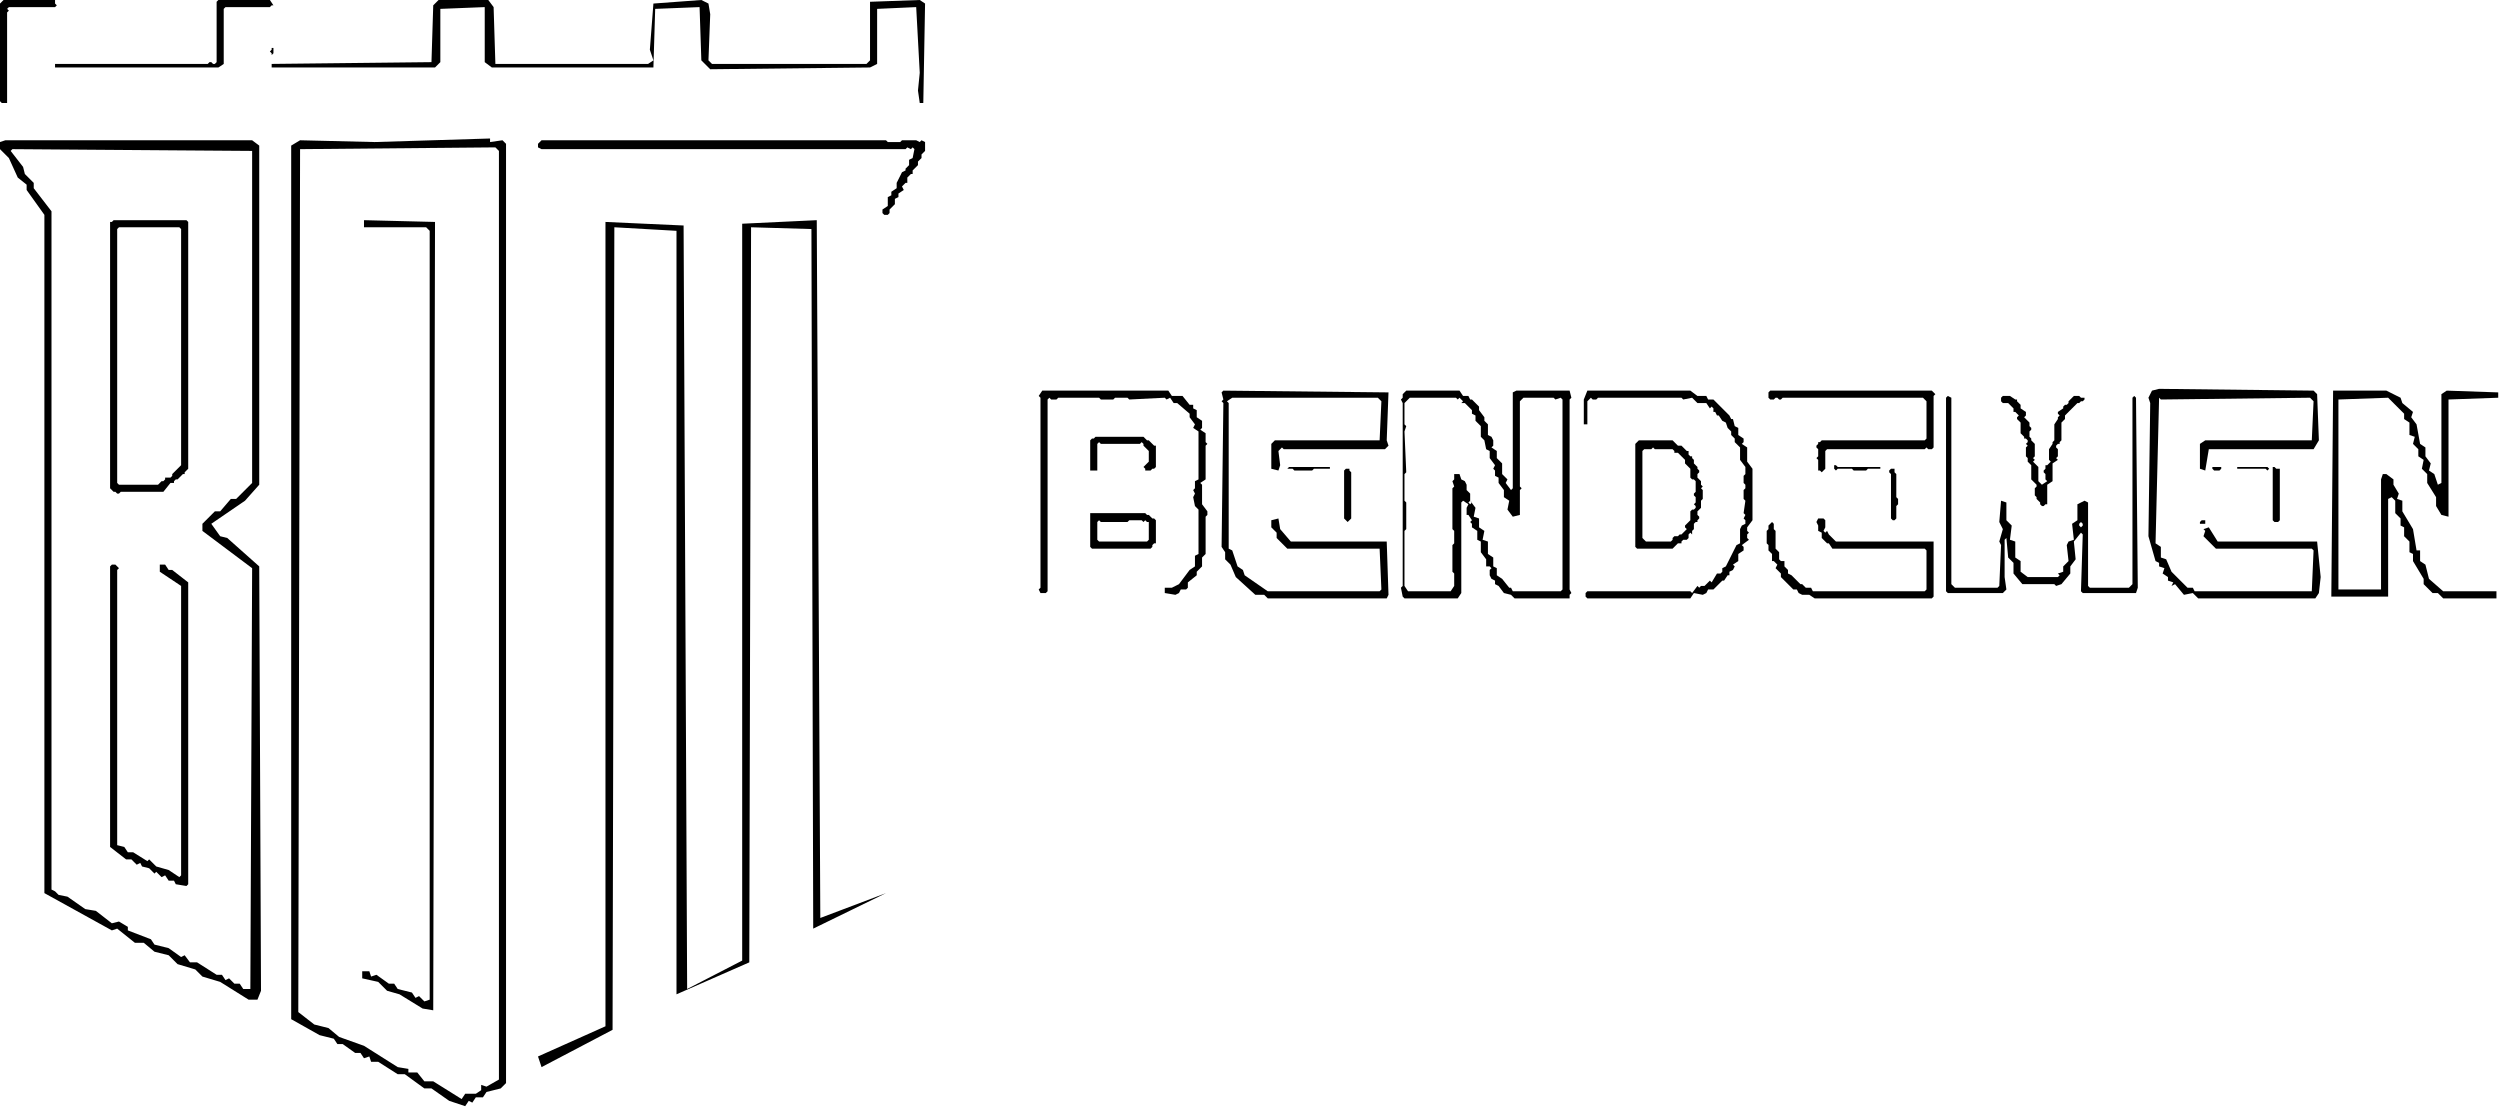
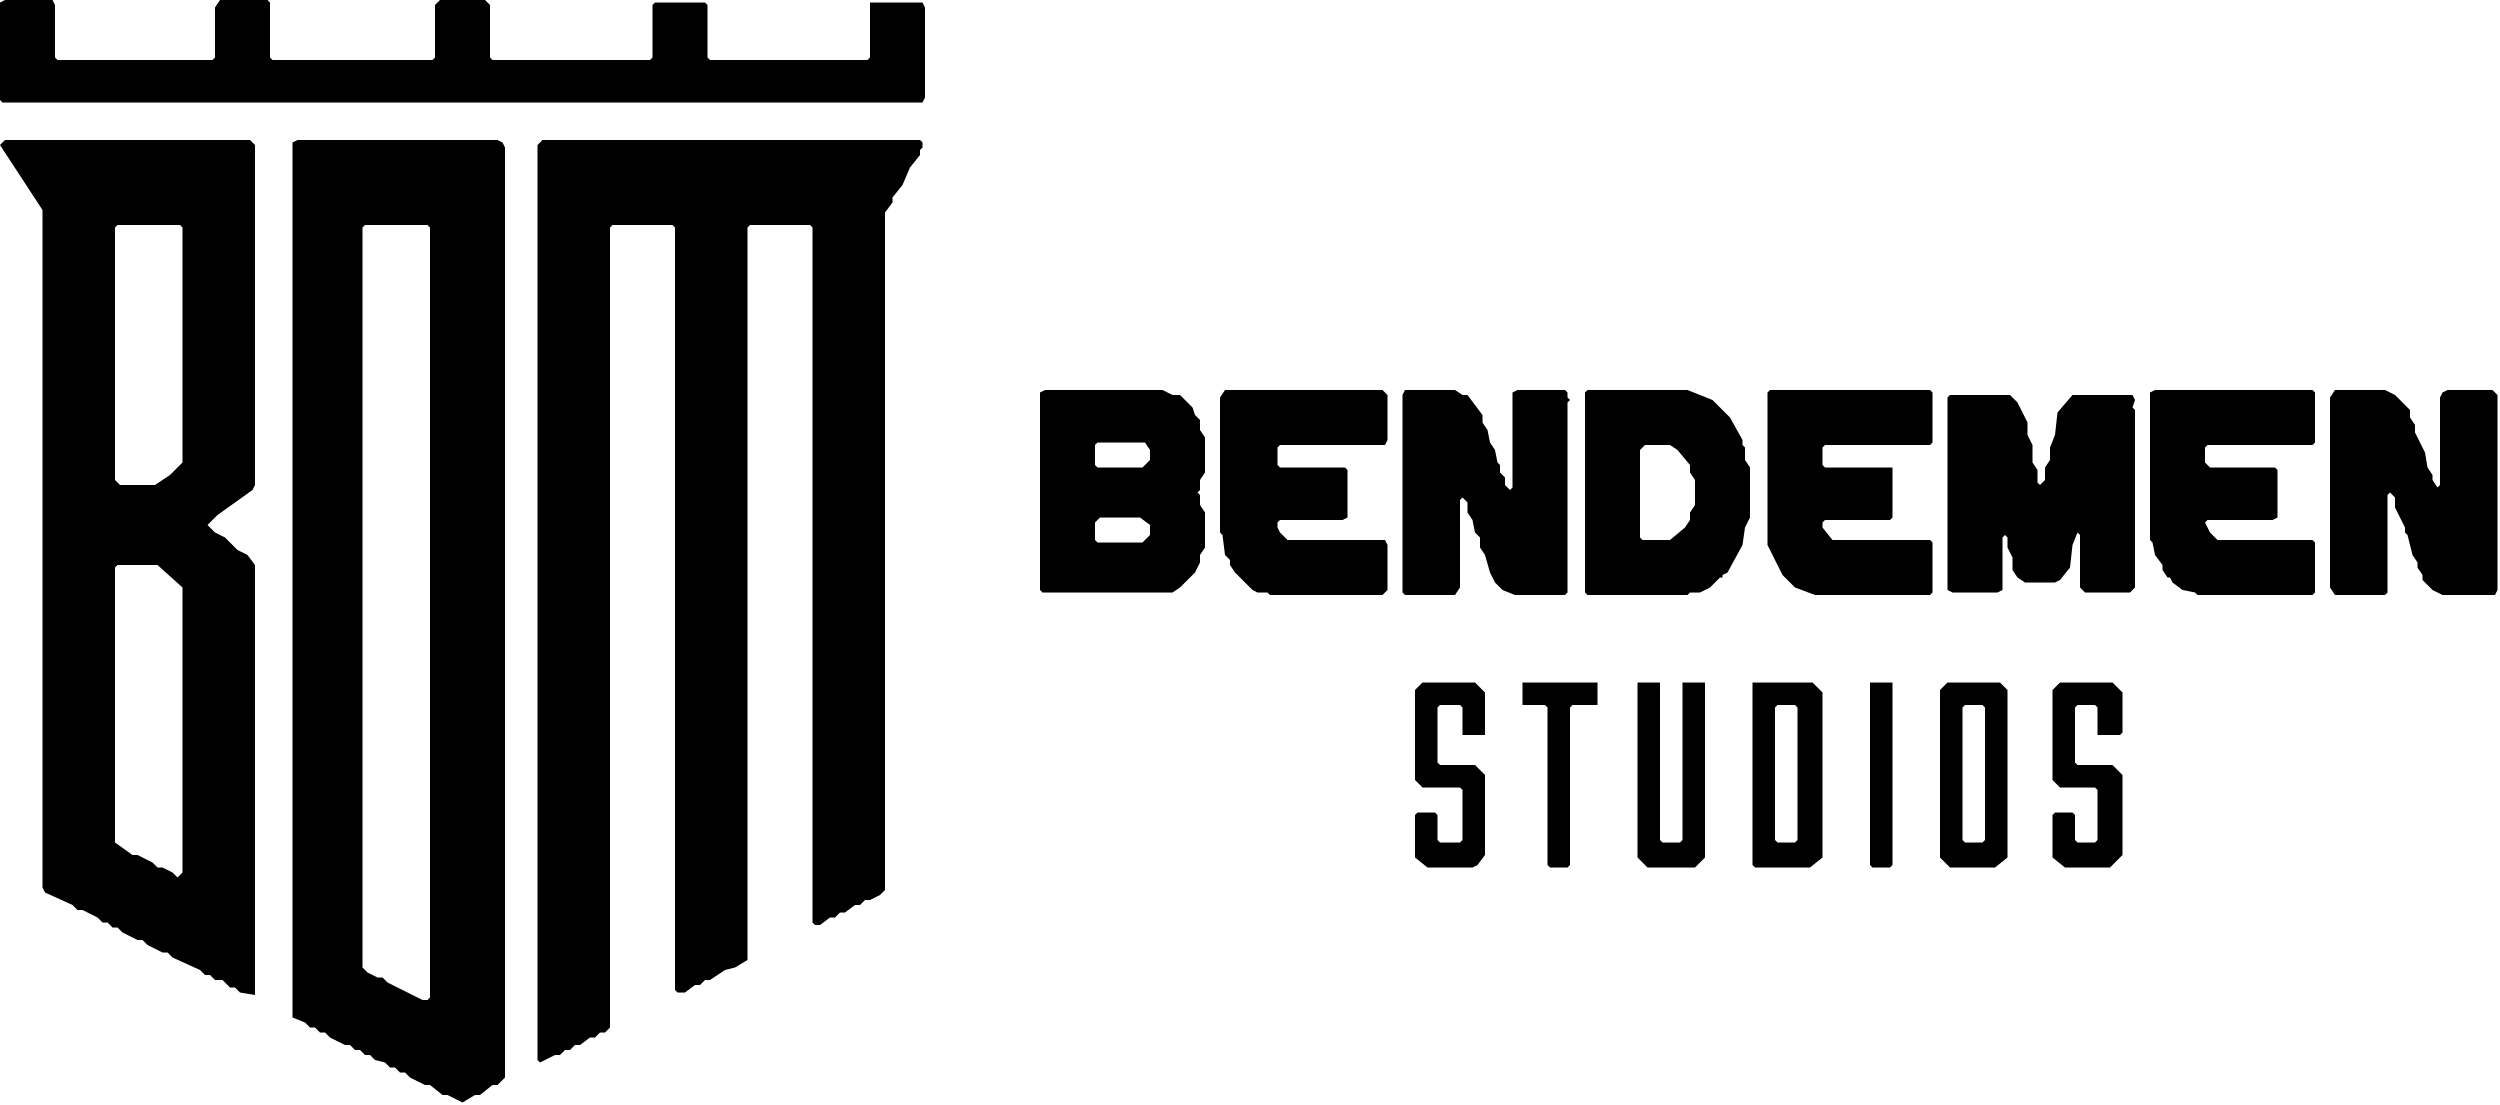
- <svg xmlns="http://www.w3.org/2000/svg" viewBox="0 0 1408 624" role="img" aria-label="Bendemen Studios logo">
-   <path d="M 63 318 L 62 319 L 62 477 L 71 484 L 74 484 L 77 487 L 79 486 L 80 488 L 84 489 L 87 492 L 88 491 L 91 494 L 93 493 L 95 496 L 98 496 L 99 498 L 105 499 L 106 498 L 106 328 L 97 321 L 95 321 L 93 318 L 90 318 L 90 322 L 102 330 L 102 493 L 101 494 L 95 490 L 88 488 L 84 484 L 83 485 L 75 480 L 72 480 L 70 477 L 66 476 L 66 321 L 67 320 L 65 318 Z M 1171 295 L 1172 294 L 1173 295 L 1173 296 L 1172 297 L 1171 296 Z M 618 294 L 619 293 L 620 294 L 635 294 L 636 293 L 643 293 L 644 294 L 645 293 L 646 294 L 647 294 L 647 304 L 646 305 L 619 305 L 618 304 Z M 1239 294 L 1239 295 L 1242 295 L 1242 293 L 1240 293 Z M 996 296 L 996 298 L 995 299 L 995 306 L 996 307 L 996 310 L 998 312 L 998 316 L 999 316 L 1001 318 L 1000 320 L 1003 323 L 1003 325 L 1010 332 L 1012 332 L 1013 334 L 1015 335 L 1019 335 L 1022 337 L 1088 337 L 1089 336 L 1089 305 L 1034 305 L 1030 301 L 1029 299 L 1028 300 L 1027 299 L 1028 297 L 1028 293 L 1027 292 L 1024 292 L 1023 294 L 1024 296 L 1024 299 L 1026 300 L 1026 303 L 1029 306 L 1030 306 L 1032 309 L 1084 309 L 1085 310 L 1085 332 L 1084 333 L 1021 333 L 1020 331 L 1017 331 L 1015 329 L 1014 329 L 1009 324 L 1007 323 L 1007 321 L 1005 319 L 1005 316 L 1003 316 L 1002 315 L 1002 311 L 1000 309 L 1000 299 L 999 298 L 999 295 L 998 294 Z M 614 289 L 614 308 L 615 309 L 648 309 L 649 308 L 649 307 L 650 306 L 651 306 L 651 293 L 650 292 L 649 292 L 647 290 L 646 290 L 645 289 Z M 827 283 L 828 282 L 829 283 L 828 284 Z M 1065 264 L 1064 265 L 1064 266 L 1065 267 L 1065 292 L 1066 293 L 1067 293 L 1068 292 L 1068 285 L 1069 284 L 1069 281 L 1068 280 L 1068 267 L 1067 266 L 1067 264 Z M 760 264 L 758 264 L 757 265 L 757 292 L 759 294 L 761 292 L 761 266 L 760 265 Z M 1280 263 L 1280 293 L 1281 294 L 1283 294 L 1284 293 L 1284 264 L 1282 264 L 1281 263 Z M 1260 263 L 1260 264 L 1276 264 L 1277 265 L 1278 264 L 1277 263 Z M 1246 263 L 1246 264 L 1247 265 L 1250 265 L 1251 264 L 1251 263 Z M 725 264 L 728 264 L 729 265 L 739 265 L 740 264 L 749 264 L 749 263 L 726 263 Z M 1033 262 L 1033 264 L 1034 265 L 1035 264 L 1043 264 L 1044 265 L 1051 265 L 1052 264 L 1059 264 L 1059 263 L 1035 263 L 1034 262 Z M 926 253 L 930 253 L 931 252 L 932 253 L 942 253 L 943 254 L 943 255 L 945 255 L 949 259 L 949 261 L 952 264 L 952 269 L 953 270 L 954 270 L 955 271 L 955 277 L 954 278 L 954 279 L 955 280 L 955 283 L 954 284 L 955 285 L 955 286 L 954 287 L 953 287 L 952 288 L 952 293 L 949 296 L 949 297 L 950 298 L 947 301 L 946 301 L 945 302 L 943 302 L 942 303 L 942 304 L 941 305 L 927 305 L 925 303 L 925 254 Z M 923 248 L 921 250 L 921 308 L 922 309 L 942 309 L 945 306 L 947 306 L 947 305 L 948 304 L 950 304 L 951 303 L 951 301 L 952 300 L 953 301 L 953 299 L 954 298 L 954 295 L 955 294 L 956 294 L 956 293 L 957 292 L 957 291 L 956 290 L 956 288 L 958 286 L 958 282 L 959 281 L 959 276 L 958 275 L 959 274 L 958 273 L 958 271 L 956 269 L 956 267 L 957 266 L 957 265 L 956 264 L 956 263 L 954 261 L 954 259 L 953 258 L 953 257 L 952 257 L 951 256 L 951 254 L 950 254 L 947 251 L 945 251 L 942 248 Z M 614 248 L 614 265 L 618 265 L 618 250 L 619 249 L 620 250 L 642 250 L 643 249 L 644 250 L 644 251 L 647 254 L 647 260 L 644 263 L 645 264 L 645 265 L 648 265 L 649 264 L 650 264 L 651 263 L 651 251 L 650 251 L 647 248 L 646 248 L 644 246 L 617 246 L 616 247 L 615 247 Z M 794 224 L 820 224 L 821 225 L 822 224 L 824 226 L 823 227 L 825 227 L 829 231 L 829 233 L 831 234 L 831 237 L 834 240 L 834 246 L 836 248 L 837 253 L 839 254 L 839 258 L 842 262 L 841 264 L 842 265 L 842 268 L 844 269 L 844 272 L 847 276 L 847 280 L 850 282 L 849 287 L 852 291 L 856 290 L 856 276 L 857 275 L 856 274 L 856 226 L 858 224 L 875 224 L 876 225 L 879 224 L 880 225 L 880 332 L 879 333 L 852 333 L 851 331 L 850 331 L 846 326 L 843 324 L 843 320 L 841 319 L 841 314 L 838 312 L 838 305 L 835 304 L 836 299 L 833 297 L 833 292 L 830 291 L 831 286 L 828 282 L 828 278 L 826 276 L 826 273 L 825 271 L 823 270 L 822 267 L 819 267 L 819 270 L 818 271 L 819 274 L 818 275 L 818 298 L 819 299 L 819 306 L 818 307 L 818 322 L 819 323 L 819 330 L 817 333 L 793 333 L 791 330 L 791 299 L 792 298 L 792 283 L 791 282 L 791 267 L 792 266 L 791 243 L 792 240 L 791 239 L 791 227 Z M 1128 223 L 1127 224 L 1127 226 L 1128 227 L 1131 227 L 1134 230 L 1134 232 L 1135 232 L 1137 234 L 1136 235 L 1136 236 L 1138 238 L 1138 244 L 1140 246 L 1140 247 L 1141 247 L 1142 248 L 1142 249 L 1141 250 L 1142 251 L 1141 252 L 1141 257 L 1142 258 L 1142 260 L 1144 262 L 1144 270 L 1147 273 L 1147 274 L 1146 275 L 1146 279 L 1147 280 L 1147 281 L 1149 283 L 1149 284 L 1150 285 L 1151 285 L 1152 284 L 1153 284 L 1153 273 L 1156 271 L 1156 261 L 1159 259 L 1158 258 L 1159 257 L 1159 253 L 1158 252 L 1158 251 L 1159 250 L 1160 250 L 1160 249 L 1161 248 L 1161 238 L 1163 236 L 1163 234 L 1170 227 L 1171 227 L 1172 226 L 1173 226 L 1174 225 L 1174 224 L 1172 224 L 1171 223 L 1168 223 L 1165 226 L 1165 227 L 1164 228 L 1163 228 L 1162 229 L 1162 230 L 1159 232 L 1159 233 L 1160 234 L 1159 235 L 1159 236 L 1157 239 L 1157 248 L 1156 249 L 1156 250 L 1154 253 L 1154 259 L 1155 260 L 1153 262 L 1152 262 L 1152 264 L 1151 265 L 1151 266 L 1152 267 L 1152 270 L 1153 271 L 1150 273 L 1148 271 L 1148 263 L 1145 260 L 1146 259 L 1145 258 L 1146 257 L 1146 250 L 1144 248 L 1144 247 L 1143 246 L 1143 243 L 1144 242 L 1144 241 L 1143 240 L 1143 238 L 1140 235 L 1141 234 L 1141 232 L 1138 230 L 1138 228 L 1136 226 L 1136 225 L 1135 225 L 1132 223 Z M 1097 223 L 1096 224 L 1096 333 L 1097 334 L 1128 334 L 1130 332 L 1129 325 L 1129 304 L 1130 303 L 1131 314 L 1134 317 L 1134 323 L 1139 329 L 1157 329 L 1158 330 L 1161 329 L 1166 323 L 1166 319 L 1169 315 L 1168 305 L 1172 300 L 1173 301 L 1172 333 L 1173 334 L 1203 334 L 1204 331 L 1203 224 L 1202 223 L 1201 224 L 1201 329 L 1199 331 L 1177 331 L 1176 330 L 1176 283 L 1174 282 L 1170 284 L 1170 293 L 1167 295 L 1168 304 L 1165 305 L 1164 307 L 1165 316 L 1162 319 L 1162 322 L 1159 323 L 1160 324 L 1159 325 L 1142 325 L 1138 322 L 1138 316 L 1135 314 L 1135 305 L 1132 304 L 1133 296 L 1130 293 L 1130 283 L 1127 282 L 1126 294 L 1128 298 L 1126 305 L 1127 307 L 1126 330 L 1125 331 L 1101 331 L 1099 329 L 1099 224 Z M 1314 220 L 1313 336 L 1345 336 L 1345 281 L 1347 280 L 1349 282 L 1349 289 L 1352 292 L 1352 296 L 1354 297 L 1354 302 L 1357 305 L 1357 311 L 1359 312 L 1359 316 L 1365 326 L 1365 329 L 1370 334 L 1373 334 L 1376 337 L 1406 337 L 1406 333 L 1376 333 L 1368 326 L 1366 318 L 1363 316 L 1363 310 L 1361 310 L 1359 298 L 1353 288 L 1353 282 L 1350 281 L 1351 278 L 1348 273 L 1348 270 L 1344 267 L 1342 267 L 1341 270 L 1341 332 L 1317 332 L 1317 225 L 1345 224 L 1354 233 L 1354 236 L 1357 238 L 1357 245 L 1360 246 L 1359 250 L 1362 253 L 1362 257 L 1365 259 L 1364 264 L 1367 267 L 1367 272 L 1372 280 L 1372 285 L 1375 290 L 1379 291 L 1379 225 L 1407 224 L 1407 221 L 1378 220 L 1375 222 L 1375 272 L 1373 273 L 1371 267 L 1368 265 L 1369 261 L 1366 257 L 1366 252 L 1363 250 L 1361 239 L 1358 235 L 1359 232 L 1353 227 L 1352 224 L 1344 220 Z M 996 221 L 996 224 L 997 225 L 999 225 L 1000 224 L 1001 224 L 1002 225 L 1003 225 L 1004 224 L 1083 224 L 1085 226 L 1085 247 L 1084 248 L 1026 248 L 1025 249 L 1024 249 L 1024 250 L 1023 251 L 1023 252 L 1024 253 L 1024 257 L 1023 258 L 1024 259 L 1024 265 L 1025 265 L 1026 266 L 1028 264 L 1028 254 L 1029 253 L 1084 253 L 1085 252 L 1086 253 L 1088 253 L 1089 252 L 1089 223 L 1090 222 L 1088 220 L 997 220 Z M 894 220 L 892 225 L 892 239 L 894 239 L 894 226 L 896 224 L 897 225 L 899 225 L 900 224 L 947 224 L 948 225 L 953 224 L 956 227 L 961 227 L 963 230 L 964 229 L 965 230 L 965 232 L 966 232 L 967 234 L 968 234 L 970 237 L 972 238 L 973 241 L 975 243 L 975 245 L 977 247 L 977 249 L 980 252 L 980 259 L 983 263 L 983 267 L 982 268 L 982 272 L 983 273 L 983 275 L 982 276 L 982 281 L 983 282 L 982 289 L 983 290 L 982 292 L 983 293 L 983 295 L 981 296 L 980 298 L 980 306 L 978 307 L 972 319 L 970 320 L 970 322 L 969 323 L 967 323 L 964 328 L 963 327 L 960 330 L 958 330 L 957 331 L 956 330 L 953 334 L 952 333 L 894 333 L 893 334 L 893 336 L 894 337 L 952 337 L 954 334 L 959 335 L 961 334 L 962 332 L 965 332 L 970 327 L 971 327 L 973 324 L 974 324 L 974 322 L 976 321 L 977 319 L 976 318 L 979 316 L 979 312 L 982 310 L 982 308 L 981 307 L 985 304 L 984 303 L 984 301 L 985 300 L 984 299 L 984 297 L 987 293 L 987 264 L 984 260 L 984 252 L 981 250 L 982 249 L 982 247 L 979 245 L 979 241 L 977 240 L 976 236 L 975 236 L 974 234 L 965 225 L 962 225 L 961 223 L 956 223 L 952 220 Z M 792 220 L 790 222 L 790 224 L 789 225 L 790 227 L 790 330 L 789 331 L 790 336 L 791 337 L 821 337 L 823 334 L 823 283 L 824 282 L 827 284 L 826 286 L 826 290 L 827 290 L 829 293 L 828 294 L 829 295 L 829 297 L 832 299 L 832 304 L 834 305 L 834 311 L 837 315 L 837 319 L 839 319 L 840 320 L 839 321 L 839 324 L 840 326 L 842 327 L 842 329 L 844 330 L 847 334 L 851 335 L 853 337 L 884 337 L 884 335 L 885 334 L 884 332 L 884 225 L 885 224 L 884 220 L 854 220 L 852 221 L 852 275 L 851 276 L 848 272 L 849 270 L 846 267 L 846 261 L 843 258 L 843 254 L 840 252 L 841 251 L 841 248 L 840 246 L 838 245 L 838 239 L 836 237 L 836 235 L 833 231 L 833 229 L 829 225 L 828 225 L 827 223 L 824 223 L 822 220 Z M 689 220 L 688 221 L 689 225 L 688 226 L 689 227 L 688 308 L 690 311 L 690 315 L 693 318 L 696 325 L 707 335 L 712 335 L 714 337 L 781 337 L 782 335 L 781 305 L 727 305 L 721 298 L 720 292 L 716 293 L 716 297 L 719 300 L 719 303 L 725 309 L 777 309 L 778 332 L 777 333 L 714 333 L 701 324 L 700 321 L 697 319 L 694 310 L 692 309 L 692 227 L 691 226 L 694 224 L 776 224 L 778 226 L 777 248 L 718 248 L 716 250 L 716 264 L 720 265 L 721 262 L 720 254 L 722 252 L 723 253 L 780 253 L 782 251 L 781 248 L 782 221 Z M 587 220 L 585 223 L 586 224 L 586 331 L 585 332 L 586 334 L 589 334 L 590 333 L 590 225 L 591 224 L 592 225 L 595 225 L 596 224 L 619 224 L 620 225 L 627 225 L 628 224 L 635 224 L 636 225 L 656 224 L 657 225 L 659 224 L 661 227 L 663 227 L 670 233 L 670 235 L 673 239 L 672 241 L 675 243 L 675 270 L 673 271 L 673 275 L 672 276 L 673 278 L 672 280 L 673 285 L 675 287 L 675 312 L 673 313 L 673 319 L 670 321 L 664 329 L 660 331 L 656 331 L 656 334 L 662 335 L 664 334 L 665 332 L 668 332 L 669 331 L 669 328 L 674 324 L 674 322 L 677 319 L 677 314 L 679 312 L 679 291 L 680 290 L 680 288 L 677 284 L 677 273 L 676 272 L 679 270 L 679 251 L 680 250 L 679 249 L 679 244 L 676 242 L 677 241 L 677 237 L 674 235 L 674 231 L 672 230 L 672 228 L 670 228 L 666 223 L 660 223 L 658 220 Z M 1212 220 L 1210 224 L 1211 227 L 1210 302 L 1214 316 L 1216 317 L 1216 319 L 1219 320 L 1218 323 L 1221 325 L 1221 327 L 1224 328 L 1223 330 L 1225 329 L 1230 335 L 1235 334 L 1238 337 L 1304 337 L 1306 334 L 1307 325 L 1305 305 L 1249 305 L 1244 297 L 1241 298 L 1242 299 L 1241 302 L 1248 309 L 1302 309 L 1303 310 L 1302 333 L 1236 333 L 1235 331 L 1232 331 L 1223 322 L 1220 315 L 1217 314 L 1217 308 L 1214 306 L 1216 224 L 1217 225 L 1301 224 L 1303 226 L 1302 248 L 1242 248 L 1239 250 L 1239 264 L 1242 265 L 1244 253 L 1303 253 L 1306 248 L 1305 222 L 1303 220 L 1216 219 Z M 67 128 L 101 128 L 102 129 L 102 262 L 97 267 L 97 268 L 96 269 L 93 269 L 93 270 L 92 271 L 91 271 L 89 273 L 67 273 L 66 272 L 66 129 Z M 460 124 L 418 126 L 418 541 L 387 557 L 385 127 L 341 125 L 341 578 L 303 595 L 305 601 L 345 580 L 346 128 L 381 130 L 381 560 L 422 542 L 423 128 L 457 129 L 458 523 L 499 503 L 462 517 Z M 205 124 L 205 128 L 240 128 L 242 130 L 242 563 L 239 564 L 236 561 L 234 562 L 232 559 L 224 557 L 222 554 L 219 554 L 212 549 L 209 550 L 208 547 L 204 547 L 204 551 L 213 553 L 218 558 L 225 560 L 238 568 L 244 569 L 245 125 Z M 64 124 L 63 125 L 62 125 L 62 275 L 64 277 L 65 277 L 66 278 L 67 278 L 68 277 L 92 277 L 96 272 L 98 272 L 98 271 L 99 270 L 100 270 L 103 267 L 104 267 L 104 266 L 106 264 L 106 125 L 105 124 Z M 169 84 L 279 83 L 281 85 L 281 608 L 274 612 L 271 611 L 271 614 L 268 616 L 262 616 L 260 619 L 244 609 L 239 609 L 235 604 L 230 604 L 230 602 L 224 601 L 205 589 L 191 584 L 185 579 L 177 577 L 168 570 Z M 7 84 L 142 85 L 142 272 L 133 281 L 130 281 L 124 288 L 121 288 L 114 295 L 114 299 L 142 320 L 141 557 L 137 557 L 135 554 L 132 554 L 129 551 L 127 552 L 125 549 L 122 549 L 111 542 L 107 542 L 104 538 L 102 539 L 95 534 L 87 532 L 85 529 L 72 524 L 72 522 L 67 519 L 63 520 L 54 513 L 48 512 L 38 505 L 33 504 L 31 502 L 32 500 L 31 502 L 29 501 L 29 119 L 19 106 L 19 103 L 14 98 L 13 94 L 6 85 Z M 303 81 L 303 83 L 305 84 L 510 84 L 511 83 L 513 84 L 514 83 L 515 84 L 514 89 L 512 90 L 512 93 L 510 95 L 510 96 L 508 97 L 505 103 L 505 106 L 502 108 L 502 110 L 500 111 L 500 116 L 497 118 L 497 120 L 498 121 L 500 121 L 501 120 L 501 118 L 504 115 L 504 112 L 506 111 L 506 109 L 509 107 L 508 105 L 510 103 L 511 103 L 511 100 L 513 98 L 514 98 L 514 96 L 517 93 L 517 91 L 519 89 L 519 87 L 521 85 L 521 80 L 519 79 L 518 80 L 516 79 L 508 79 L 507 80 L 500 80 L 499 79 L 305 79 Z M 3 79 L 0 80 L 0 84 L 5 89 L 10 100 L 15 104 L 15 107 L 25 121 L 25 503 L 63 524 L 66 523 L 76 531 L 81 531 L 87 536 L 95 538 L 100 543 L 110 546 L 114 550 L 124 553 L 140 563 L 145 563 L 147 558 L 146 319 L 128 303 L 124 302 L 119 295 L 138 282 L 146 273 L 146 82 L 142 79 Z M 169 79 L 164 82 L 164 574 L 180 583 L 188 585 L 190 588 L 193 588 L 200 593 L 203 593 L 205 596 L 208 595 L 209 598 L 213 598 L 224 605 L 228 605 L 239 613 L 243 613 L 253 620 L 262 623 L 264 620 L 266 621 L 268 618 L 272 618 L 274 615 L 282 613 L 285 610 L 285 81 L 283 79 L 276 80 L 276 78 L 211 80 Z M 154 27 L 153 27 L 153 28 L 152 29 L 153 30 L 153 31 L 154 30 Z M 153 36 L 153 38 L 245 38 L 248 35 L 248 5 L 273 4 L 273 35 L 277 38 L 368 38 L 369 5 L 394 4 L 395 34 L 400 39 L 490 38 L 494 36 L 494 5 L 516 4 L 518 41 L 517 51 L 518 58 L 520 58 L 521 2 L 518 0 L 490 1 L 490 34 L 488 36 L 401 36 L 399 34 L 400 8 L 399 2 L 395 0 L 368 2 L 366 28 L 368 34 L 365 36 L 279 36 L 278 4 L 275 0 L 247 0 L 244 3 L 243 35 Z M 154 3 L 152 0 L 123 0 L 122 1 L 122 35 L 121 36 L 120 36 L 119 35 L 118 35 L 117 36 L 31 36 L 31 38 L 123 38 L 126 36 L 126 5 L 127 4 L 152 4 L 153 3 Z M 31 0 L 2 0 L 0 2 L 0 57 L 1 58 L 4 58 L 4 7 L 5 6 L 4 5 L 5 4 L 31 4 L 32 3 L 31 2 Z" fill="#000" fill-rule="evenodd" />
+ <svg xmlns="http://www.w3.org/2000/svg" viewBox="0 0 1000 442" role="img" aria-label="bendemenstudios logo">
+   <path d="M 824,273 L 821,276 L 821,312 L 824,315 L 838,315 L 839,316 L 839,336 L 838,337 L 831,337 L 830,336 L 830,326 L 829,325 L 822,325 L 821,326 L 821,343 L 826,347 L 844,347 L 849,342 L 849,310 L 845,306 L 831,306 L 830,305 L 830,283 L 831,282 L 838,282 L 839,283 L 839,294 L 848,294 L 849,293 L 849,277 L 845,273 Z M 779,273 L 776,276 L 776,343 L 780,347 L 798,347 L 803,343 L 803,276 L 800,273 Z M 786,282 L 793,282 L 794,283 L 794,336 L 793,337 L 786,337 L 785,336 L 785,283 Z M 748,273 L 748,346 L 749,347 L 756,347 L 757,346 L 757,273 Z M 701,273 L 701,346 L 702,347 L 724,347 L 729,343 L 729,277 L 725,273 Z M 711,282 L 718,282 L 719,283 L 719,336 L 718,337 L 711,337 L 710,336 L 710,283 Z M 655,273 L 655,343 L 659,347 L 678,347 L 682,343 L 682,273 L 673,273 L 673,336 L 672,337 L 665,337 L 664,336 L 664,273 Z M 609,273 L 609,282 L 618,282 L 619,283 L 619,346 L 620,347 L 627,347 L 628,346 L 628,283 L 629,282 L 639,282 L 639,273 Z M 569,273 L 566,276 L 566,312 L 569,315 L 584,315 L 585,316 L 585,336 L 584,337 L 576,337 L 575,336 L 575,326 L 574,325 L 567,325 L 566,326 L 566,343 L 571,347 L 589,347 L 591,346 L 594,342 L 594,310 L 590,306 L 576,306 L 575,305 L 575,283 L 576,282 L 584,282 L 585,283 L 585,294 L 594,294 L 594,277 L 590,273 Z M 780,158 L 779,159 L 779,236 L 781,237 L 799,237 L 801,236 L 801,215 L 802,214 L 803,215 L 803,219 L 805,223 L 805,228 L 807,231 L 810,233 L 822,233 L 824,232 L 828,227 L 829,218 L 831,213 L 832,214 L 832,235 L 834,237 L 852,237 L 854,235 L 854,164 L 853,163 L 854,160 L 853,158 L 829,158 L 823,165 L 822,174 L 820,179 L 820,184 L 818,187 L 818,192 L 816,194 L 815,193 L 815,188 L 813,185 L 813,178 L 811,174 L 811,169 L 807,161 L 804,158 Z M 934,156 L 932,159 L 932,235 L 934,238 L 954,238 L 955,237 L 955,198 L 956,197 L 958,199 L 958,203 L 962,211 L 962,213 L 963,214 L 965,222 L 967,225 L 967,227 L 969,230 L 969,232 L 973,236 L 977,238 L 998,238 L 999,236 L 999,158 L 997,156 L 979,156 L 977,157 L 976,159 L 976,194 L 975,195 L 973,192 L 973,190 L 971,187 L 970,181 L 966,173 L 966,170 L 964,167 L 964,164 L 958,158 L 954,156 Z M 860,157 L 860,216 L 861,217 L 862,222 L 865,226 L 865,228 L 867,231 L 868,231 L 869,233 L 873,236 L 878,237 L 879,238 L 925,238 L 926,237 L 926,217 L 925,216 L 887,216 L 884,213 L 882,209 L 883,208 L 909,208 L 911,207 L 911,188 L 910,187 L 884,187 L 882,185 L 882,179 L 883,178 L 925,178 L 926,177 L 926,157 L 925,156 L 862,156 Z M 708,156 L 707,157 L 707,218 L 713,230 L 718,235 L 726,238 L 772,238 L 773,237 L 773,217 L 772,216 L 733,216 L 729,211 L 729,209 L 730,208 L 756,208 L 757,207 L 757,187 L 730,187 L 729,186 L 729,179 L 730,178 L 772,178 L 773,177 L 773,157 L 772,156 Z M 635,156 L 634,157 L 634,237 L 635,238 L 675,238 L 676,237 L 680,237 L 684,235 L 688,231 L 689,231 L 689,230 L 691,229 L 697,218 L 698,211 L 700,207 L 700,187 L 698,184 L 698,179 L 697,178 L 697,176 L 692,167 L 685,160 L 675,156 Z M 658,178 L 668,178 L 671,180 L 676,186 L 676,189 L 678,192 L 678,202 L 676,205 L 676,208 L 674,211 L 668,216 L 657,216 L 656,215 L 656,180 Z M 562,156 L 561,158 L 561,237 L 562,238 L 582,238 L 584,235 L 584,200 L 585,199 L 587,201 L 587,205 L 589,208 L 590,213 L 592,215 L 592,219 L 594,222 L 596,229 L 598,233 L 601,236 L 606,238 L 626,238 L 627,237 L 627,161 L 628,160 L 627,159 L 627,157 L 626,156 L 607,156 L 605,157 L 605,195 L 604,196 L 602,194 L 602,191 L 600,189 L 600,186 L 599,185 L 598,180 L 596,177 L 595,172 L 593,169 L 593,166 L 587,158 L 585,158 L 582,156 Z M 490,156 L 488,159 L 488,213 L 489,214 L 490,222 L 492,224 L 492,226 L 494,229 L 501,236 L 503,237 L 507,237 L 508,238 L 553,238 L 555,236 L 555,218 L 554,216 L 515,216 L 512,213 L 511,211 L 511,209 L 512,208 L 537,208 L 539,207 L 539,188 L 538,187 L 512,187 L 511,186 L 511,179 L 512,178 L 554,178 L 555,176 L 555,158 L 553,156 Z M 416,157 L 416,236 L 417,237 L 469,237 L 472,235 L 478,229 L 480,225 L 480,222 L 482,219 L 482,205 L 480,202 L 480,198 L 479,197 L 480,196 L 480,192 L 482,189 L 482,175 L 480,172 L 480,168 L 478,166 L 477,163 L 472,158 L 469,158 L 465,156 L 418,156 Z M 438,209 L 440,207 L 456,207 L 460,210 L 460,214 L 457,217 L 439,217 L 438,216 Z M 438,178 L 439,177 L 458,177 L 460,180 L 460,184 L 457,187 L 439,187 L 438,186 Z M 368,56 L 217,56 L 215,58 L 215,424 L 216,425 L 222,422 L 224,422 L 226,420 L 228,420 L 230,418 L 232,418 L 236,415 L 238,415 L 240,413 L 242,413 L 244,411 L 244,91 L 245,90 L 269,90 L 270,91 L 270,396 L 271,397 L 274,397 L 278,394 L 280,394 L 282,392 L 284,392 L 290,388 L 294,387 L 299,384 L 299,91 L 300,90 L 324,90 L 325,91 L 325,369 L 326,370 L 328,370 L 332,367 L 334,367 L 336,365 L 338,365 L 342,362 L 344,362 L 346,360 L 348,360 L 352,358 L 354,356 L 354,85 L 357,81 L 357,79 L 361,74 L 364,67 L 368,62 L 368,60 L 369,59 L 369,57 Z M 119,56 L 117,57 L 117,407 L 122,409 L 124,411 L 126,411 L 128,413 L 130,413 L 132,415 L 138,418 L 140,418 L 142,420 L 144,420 L 146,422 L 148,422 L 150,424 L 154,425 L 156,427 L 158,427 L 160,429 L 162,429 L 164,431 L 170,434 L 172,434 L 177,438 L 179,438 L 185,441 L 190,438 L 192,438 L 197,434 L 199,434 L 202,431 L 202,59 L 201,57 L 199,56 Z M 146,90 L 171,90 L 172,91 L 172,399 L 171,400 L 169,400 L 155,393 L 153,391 L 151,391 L 147,389 L 145,387 L 145,91 Z M 2,56 L 0,58 L 17,84 L 17,355 L 18,357 L 29,362 L 31,364 L 33,364 L 39,367 L 41,369 L 43,369 L 45,371 L 47,371 L 49,373 L 55,376 L 57,376 L 59,378 L 65,381 L 67,381 L 69,383 L 80,388 L 82,390 L 84,390 L 86,392 L 89,392 L 92,395 L 94,395 L 96,397 L 102,398 L 102,226 L 99,222 L 95,220 L 90,215 L 86,213 L 83,210 L 87,206 L 101,196 L 102,194 L 102,58 L 100,56 Z M 47,226 L 63,226 L 73,235 L 73,349 L 71,351 L 69,349 L 65,347 L 63,347 L 61,345 L 55,342 L 53,342 L 46,337 L 46,227 Z M 47,90 L 72,90 L 73,91 L 73,185 L 68,190 L 62,194 L 48,194 L 46,192 L 46,91 Z M 0,1 L 0,40 L 1,41 L 369,41 L 370,39 L 370,3 L 369,1 L 348,1 L 348,23 L 347,24 L 284,24 L 283,23 L 283,2 L 282,1 L 262,1 L 261,2 L 261,23 L 260,24 L 197,24 L 196,23 L 196,2 L 194,0 L 176,0 L 174,2 L 174,23 L 173,24 L 109,24 L 108,23 L 108,1 L 107,0 L 88,0 L 86,3 L 86,23 L 85,24 L 23,24 L 22,23 L 22,2 L 21,0 L 2,0 Z" fill="#000" fill-rule="evenodd" />
</svg>
